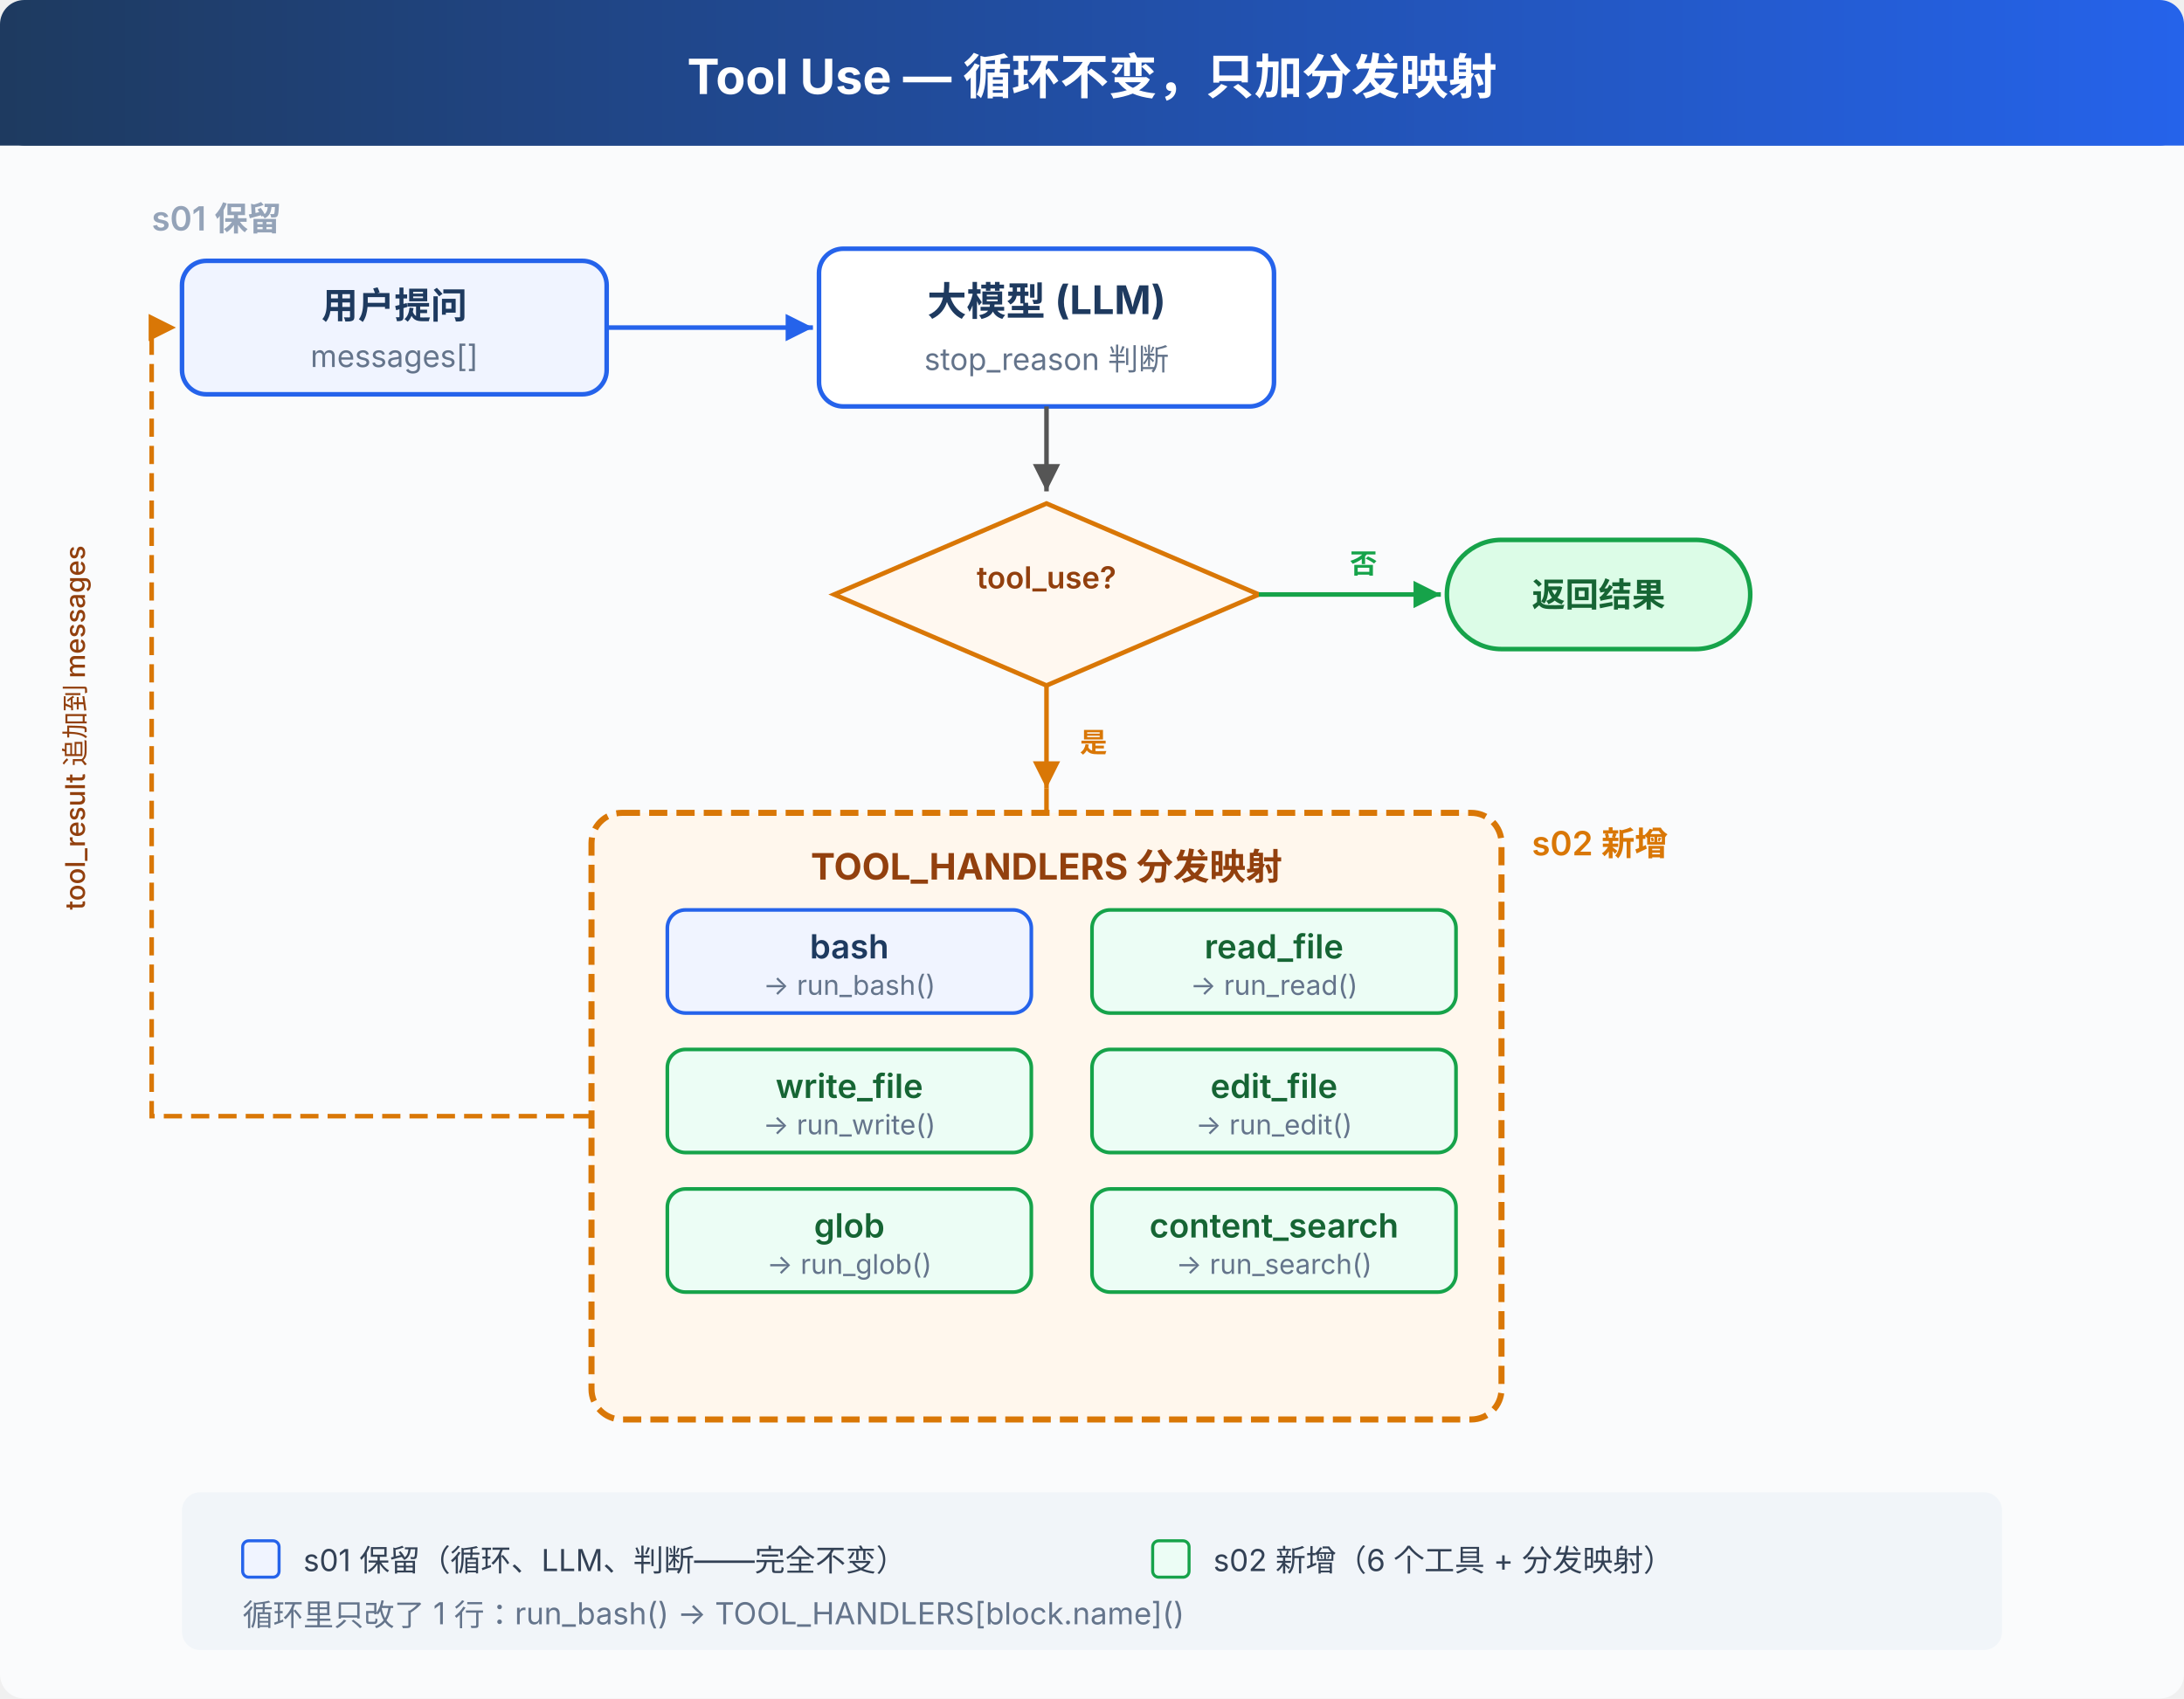
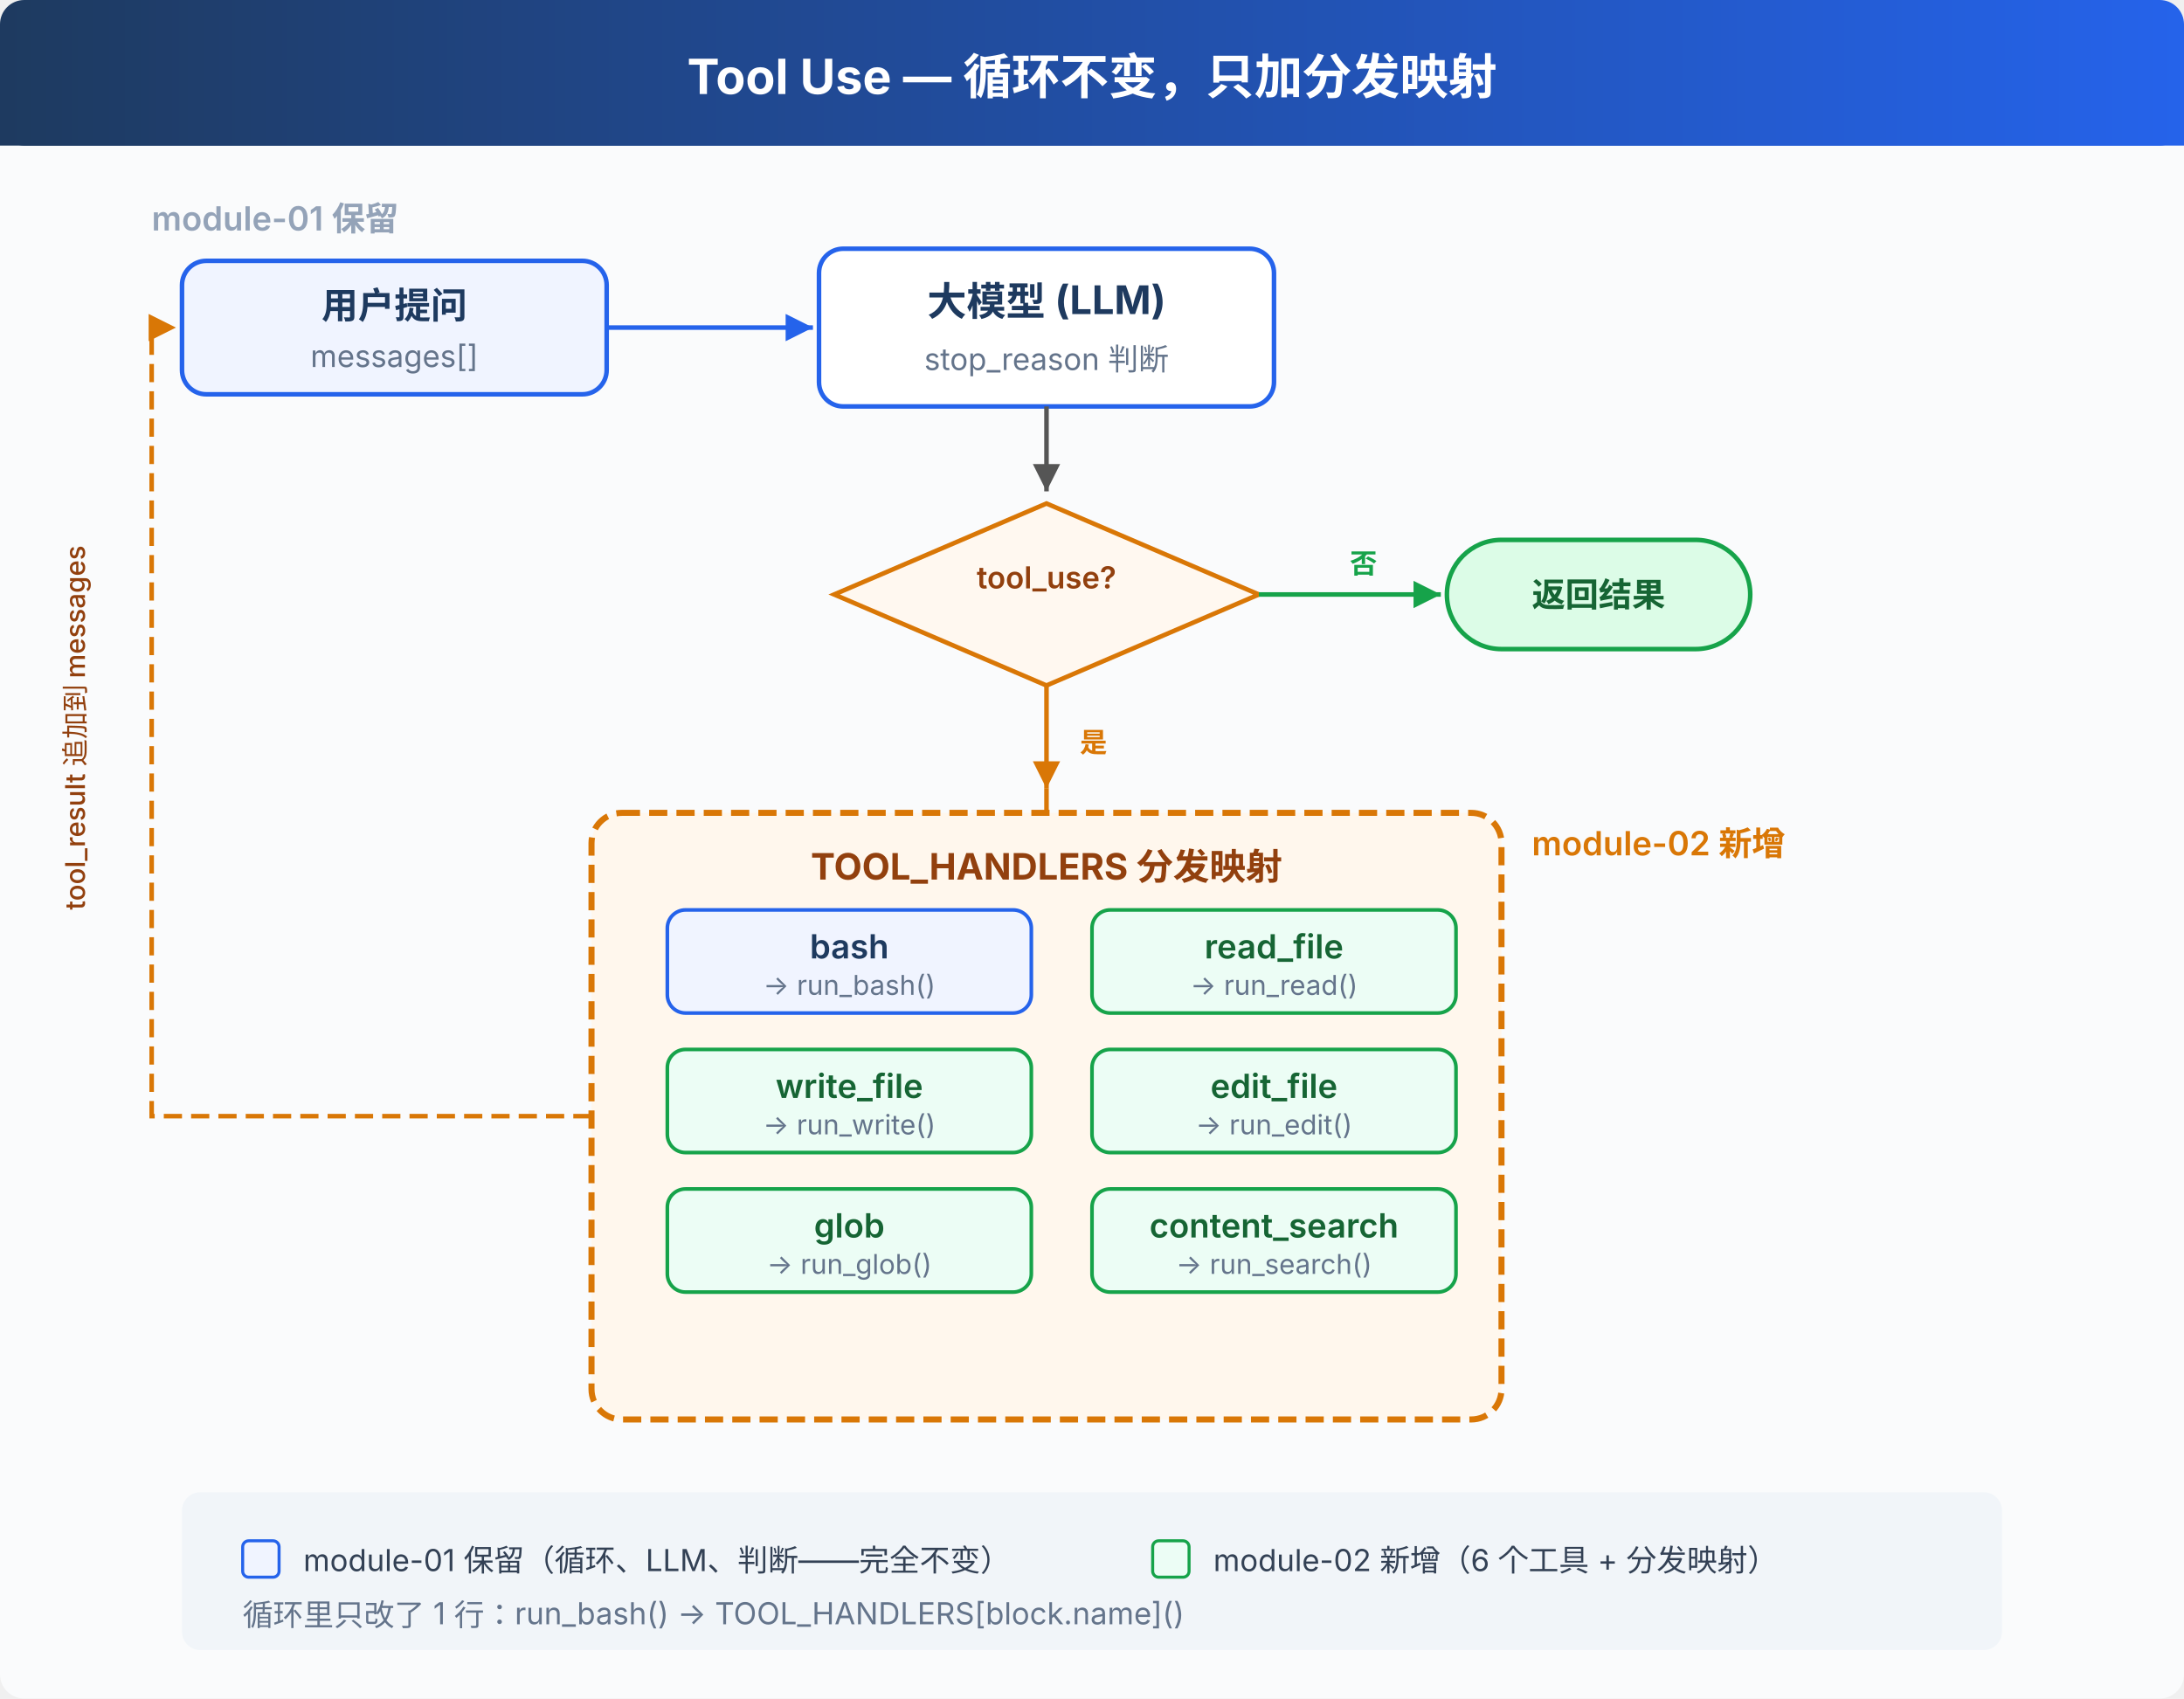
<svg xmlns="http://www.w3.org/2000/svg" viewBox="0 0 720 560" font-family="system-ui, -apple-system, sans-serif">
  <defs>
    <marker id="arrow" viewBox="0 0 10 10" refX="10" refY="5" markerWidth="6" markerHeight="6" orient="auto-start-reverse">
      <path d="M 0 0 L 10 5 L 0 10 z" fill="#555" />
    </marker>
    <marker id="arrow-blue" viewBox="0 0 10 10" refX="10" refY="5" markerWidth="6" markerHeight="6" orient="auto-start-reverse">
      <path d="M 0 0 L 10 5 L 0 10 z" fill="#2563eb" />
    </marker>
    <marker id="arrow-green" viewBox="0 0 10 10" refX="10" refY="5" markerWidth="6" markerHeight="6" orient="auto-start-reverse">
      <path d="M 0 0 L 10 5 L 0 10 z" fill="#16a34a" />
    </marker>
    <marker id="arrow-orange" viewBox="0 0 10 10" refX="10" refY="5" markerWidth="6" markerHeight="6" orient="auto-start-reverse">
      <path d="M 0 0 L 10 5 L 0 10 z" fill="#d97706" />
    </marker>
    <linearGradient id="header" x1="0" y1="0" x2="1" y2="0">
      <stop offset="0%" stop-color="#1e3a5f" />
      <stop offset="100%" stop-color="#2563eb" />
    </linearGradient>
  </defs>
  <rect width="720" height="560" fill="#fafbfc" rx="8" />
  <rect x="0" y="0" width="720" height="48" fill="url(#header)" rx="8" />
  <rect x="0" y="40" width="720" height="8" fill="url(#header)" />
  <text x="360" y="31" fill="#fff" font-size="16" font-weight="700" text-anchor="middle">Tool Use — 循环不变，只加分发映射</text>
-   <text x="50" y="76" fill="#94a3b8" font-size="11" font-weight="600">s01 保留</text>
+   <text x="50" y="76" fill="#94a3b8" font-size="11" font-weight="600">module-01 保留</text>
  <rect x="60" y="86" width="140" height="44" rx="8" fill="#f0f4ff" stroke="#2563eb" stroke-width="1.5" />
  <text x="130" y="105" fill="#1e3a5f" font-size="12" font-weight="600" text-anchor="middle">用户提问</text>
  <text x="130" y="121" fill="#64748b" font-size="10" text-anchor="middle">messages[]</text>
  <line x1="200" y1="108" x2="268" y2="108" stroke="#2563eb" stroke-width="1.5" marker-end="url(#arrow-blue)" />
  <rect x="270" y="82" width="150" height="52" rx="8" fill="#fff" stroke="#2563eb" stroke-width="1.5" />
  <text x="345" y="104" fill="#1e3a5f" font-size="13" font-weight="700" text-anchor="middle">大模型 (LLM)</text>
  <text x="345" y="122" fill="#64748b" font-size="10" text-anchor="middle">stop_reason 判断</text>
  <line x1="345" y1="134" x2="345" y2="162" stroke="#555" stroke-width="1.5" marker-end="url(#arrow)" />
  <polygon points="345,166 415,196 345,226 275,196" fill="#fff8f0" stroke="#d97706" stroke-width="1.5" />
  <text x="345" y="194" fill="#92400e" font-size="10" font-weight="600" text-anchor="middle">tool_use?</text>
  <line x1="415" y1="196" x2="475" y2="196" stroke="#16a34a" stroke-width="1.5" marker-end="url(#arrow-green)" />
  <text x="445" y="189" fill="#16a34a" font-size="9" font-weight="600">否</text>
  <rect x="477" y="178" width="100" height="36" rx="18" fill="#dcfce7" stroke="#16a34a" stroke-width="1.5" />
  <text x="527" y="200" fill="#166534" font-size="11" font-weight="600" text-anchor="middle">返回结果</text>
  <line x1="345" y1="226" x2="345" y2="260" stroke="#d97706" stroke-width="1.5" marker-end="url(#arrow-orange)" />
  <text x="356" y="248" fill="#d97706" font-size="9" font-weight="600">是</text>
-   <text x="505" y="282" fill="#d97706" font-size="11" font-weight="600">s02 新增</text>
+   <text x="505" y="282" fill="#d97706" font-size="11" font-weight="600">module-02 新增</text>
  <rect x="195" y="268" width="300" height="200" rx="10" fill="#fff7ed" stroke="#d97706" stroke-width="2" stroke-dasharray="6,3" />
  <text x="345" y="290" fill="#92400e" font-size="12" font-weight="700" text-anchor="middle">TOOL_HANDLERS 分发映射</text>
  <line x1="345" y1="260" x2="345" y2="268" stroke="#d97706" stroke-width="1.5" />
  <rect x="220" y="300" width="120" height="34" rx="6" fill="#f0f4ff" stroke="#2563eb" stroke-width="1.2" />
  <text x="280" y="316" fill="#1e3a5f" font-size="11" font-weight="600" text-anchor="middle">bash</text>
  <text x="280" y="328" fill="#64748b" font-size="9" text-anchor="middle">→ run_bash()</text>
  <rect x="360" y="300" width="120" height="34" rx="6" fill="#ecfdf5" stroke="#16a34a" stroke-width="1.2" />
  <text x="420" y="316" fill="#166534" font-size="11" font-weight="600" text-anchor="middle">read_file</text>
  <text x="420" y="328" fill="#64748b" font-size="9" text-anchor="middle">→ run_read()</text>
  <rect x="220" y="346" width="120" height="34" rx="6" fill="#ecfdf5" stroke="#16a34a" stroke-width="1.2" />
  <text x="280" y="362" fill="#166534" font-size="11" font-weight="600" text-anchor="middle">write_file</text>
  <text x="280" y="374" fill="#64748b" font-size="9" text-anchor="middle">→ run_write()</text>
  <rect x="360" y="346" width="120" height="34" rx="6" fill="#ecfdf5" stroke="#16a34a" stroke-width="1.2" />
  <text x="420" y="362" fill="#166534" font-size="11" font-weight="600" text-anchor="middle">edit_file</text>
  <text x="420" y="374" fill="#64748b" font-size="9" text-anchor="middle">→ run_edit()</text>
  <rect x="220" y="392" width="120" height="34" rx="6" fill="#ecfdf5" stroke="#16a34a" stroke-width="1.2" />
  <text x="280" y="408" fill="#166534" font-size="11" font-weight="600" text-anchor="middle">glob</text>
  <text x="280" y="420" fill="#64748b" font-size="9" text-anchor="middle">→ run_glob()</text>
  <rect x="360" y="392" width="120" height="34" rx="6" fill="#ecfdf5" stroke="#16a34a" stroke-width="1.2" />
  <text x="420" y="408" fill="#166534" font-size="11" font-weight="600" text-anchor="middle">content_search</text>
  <text x="420" y="420" fill="#64748b" font-size="9" text-anchor="middle">→ run_search()</text>
  <path d="M 195 368 L 50 368 L 50 108 L 58 108" fill="none" stroke="#d97706" stroke-width="1.5" marker-end="url(#arrow-orange)" stroke-dasharray="6,3" />
  <text x="28" y="300" fill="#92400e" font-size="9" font-weight="500" transform="rotate(-90, 28, 300)">tool_result 追加到 messages</text>
  <rect x="60" y="492" width="600" height="52" rx="6" fill="#f1f5f9" />
  <rect x="80" y="508" width="12" height="12" rx="2" fill="#f0f4ff" stroke="#2563eb" stroke-width="1" />
-   <text x="100" y="518" fill="#334155" font-size="10">s01 保留（循环、LLM、判断——完全不变）</text>
+   <text x="100" y="518" fill="#334155" font-size="10">module-01 保留（循环、LLM、判断——完全不变）</text>
  <rect x="380" y="508" width="12" height="12" rx="2" fill="#ecfdf5" stroke="#16a34a" stroke-width="1" />
-   <text x="400" y="518" fill="#334155" font-size="10">s02 新增（6 个工具 + 分发映射）</text>
+   <text x="400" y="518" fill="#334155" font-size="10">module-02 新增（6 个工具 + 分发映射）</text>
  <text x="80" y="536" fill="#64748b" font-size="10">循环里只改了 1 行：run_bash() → TOOL_HANDLERS[block.name]()</text>
</svg>
